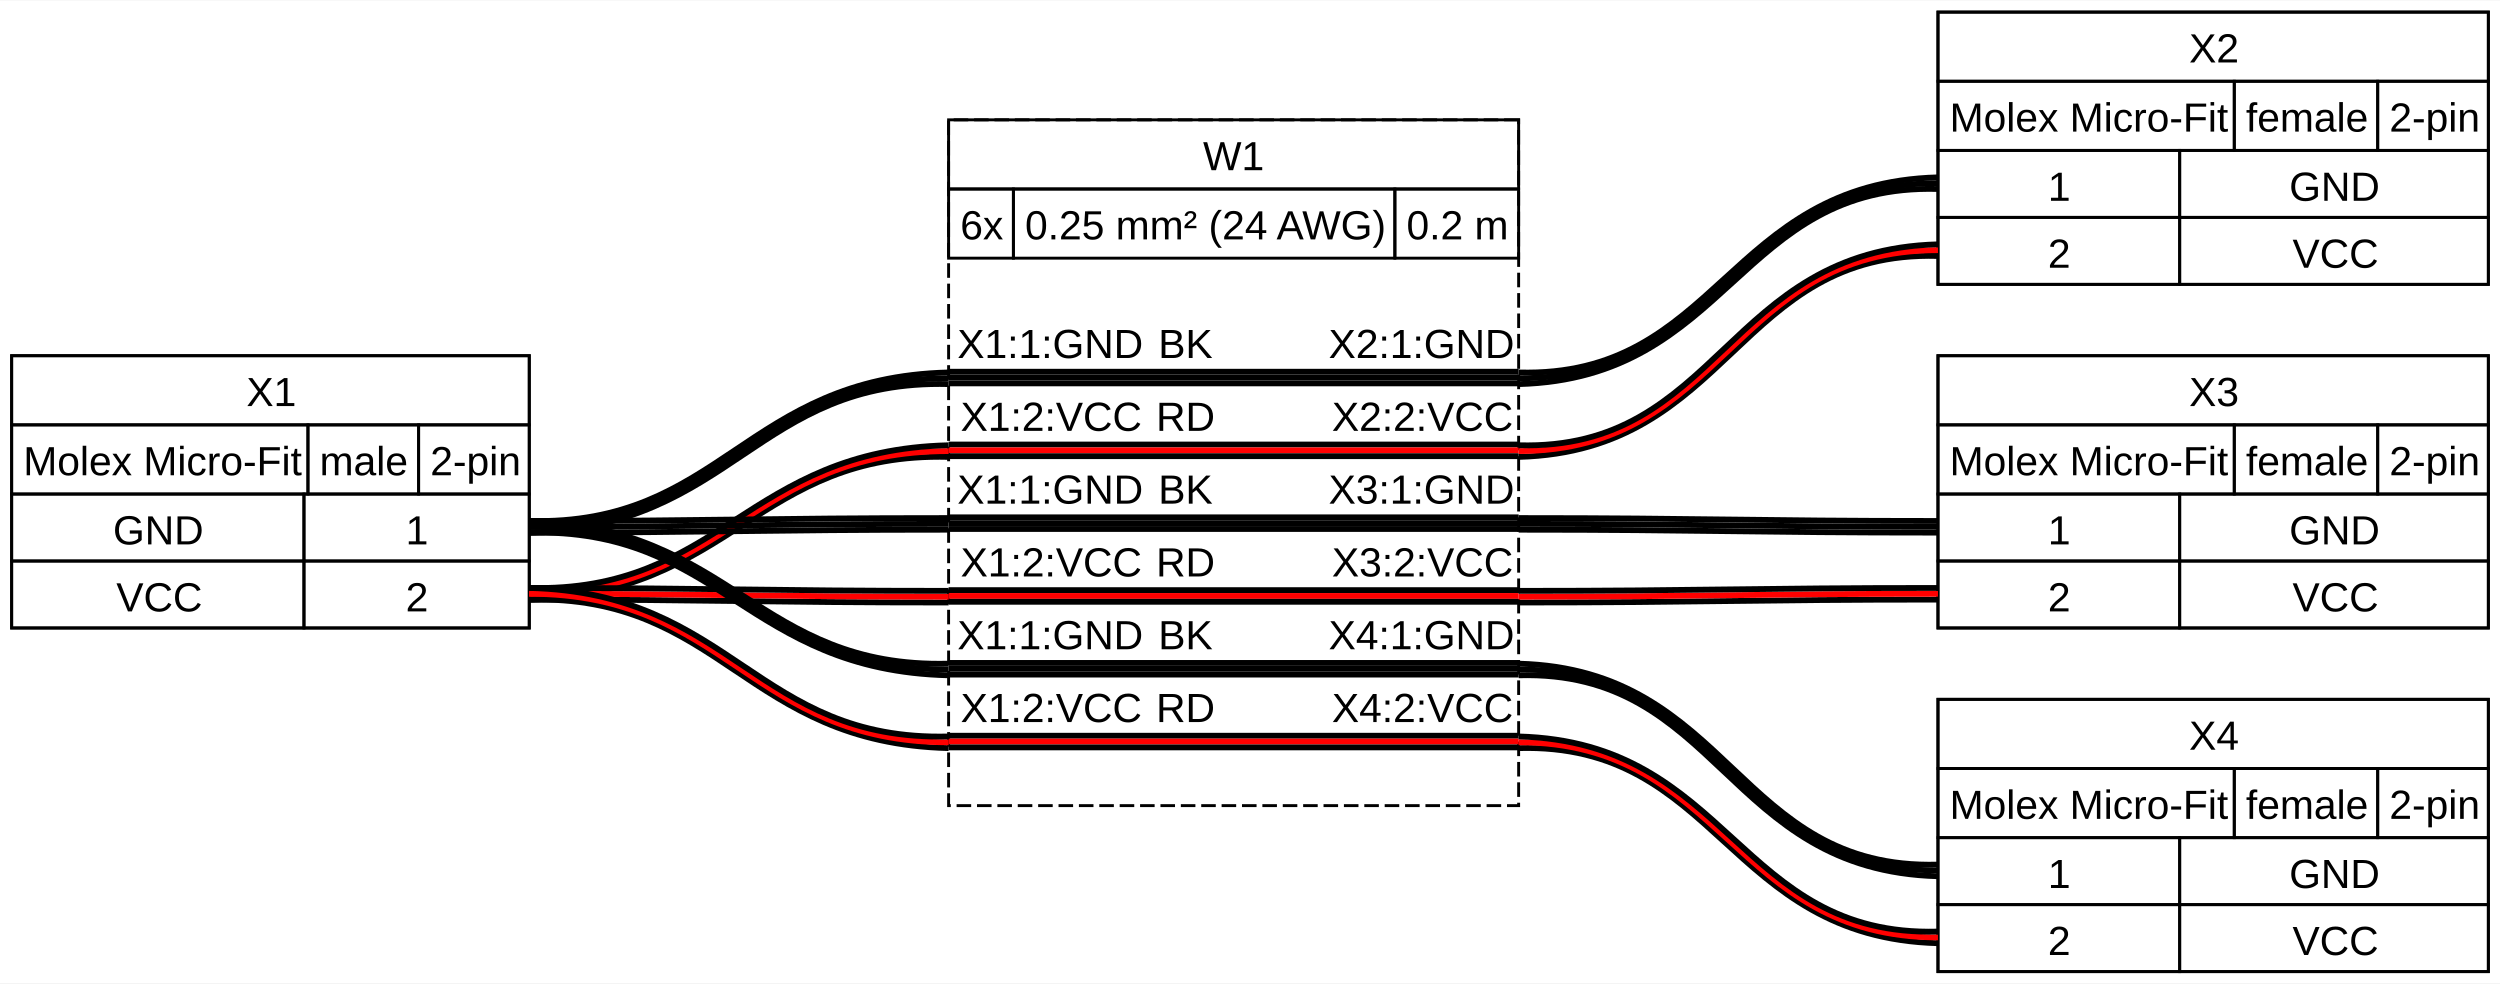
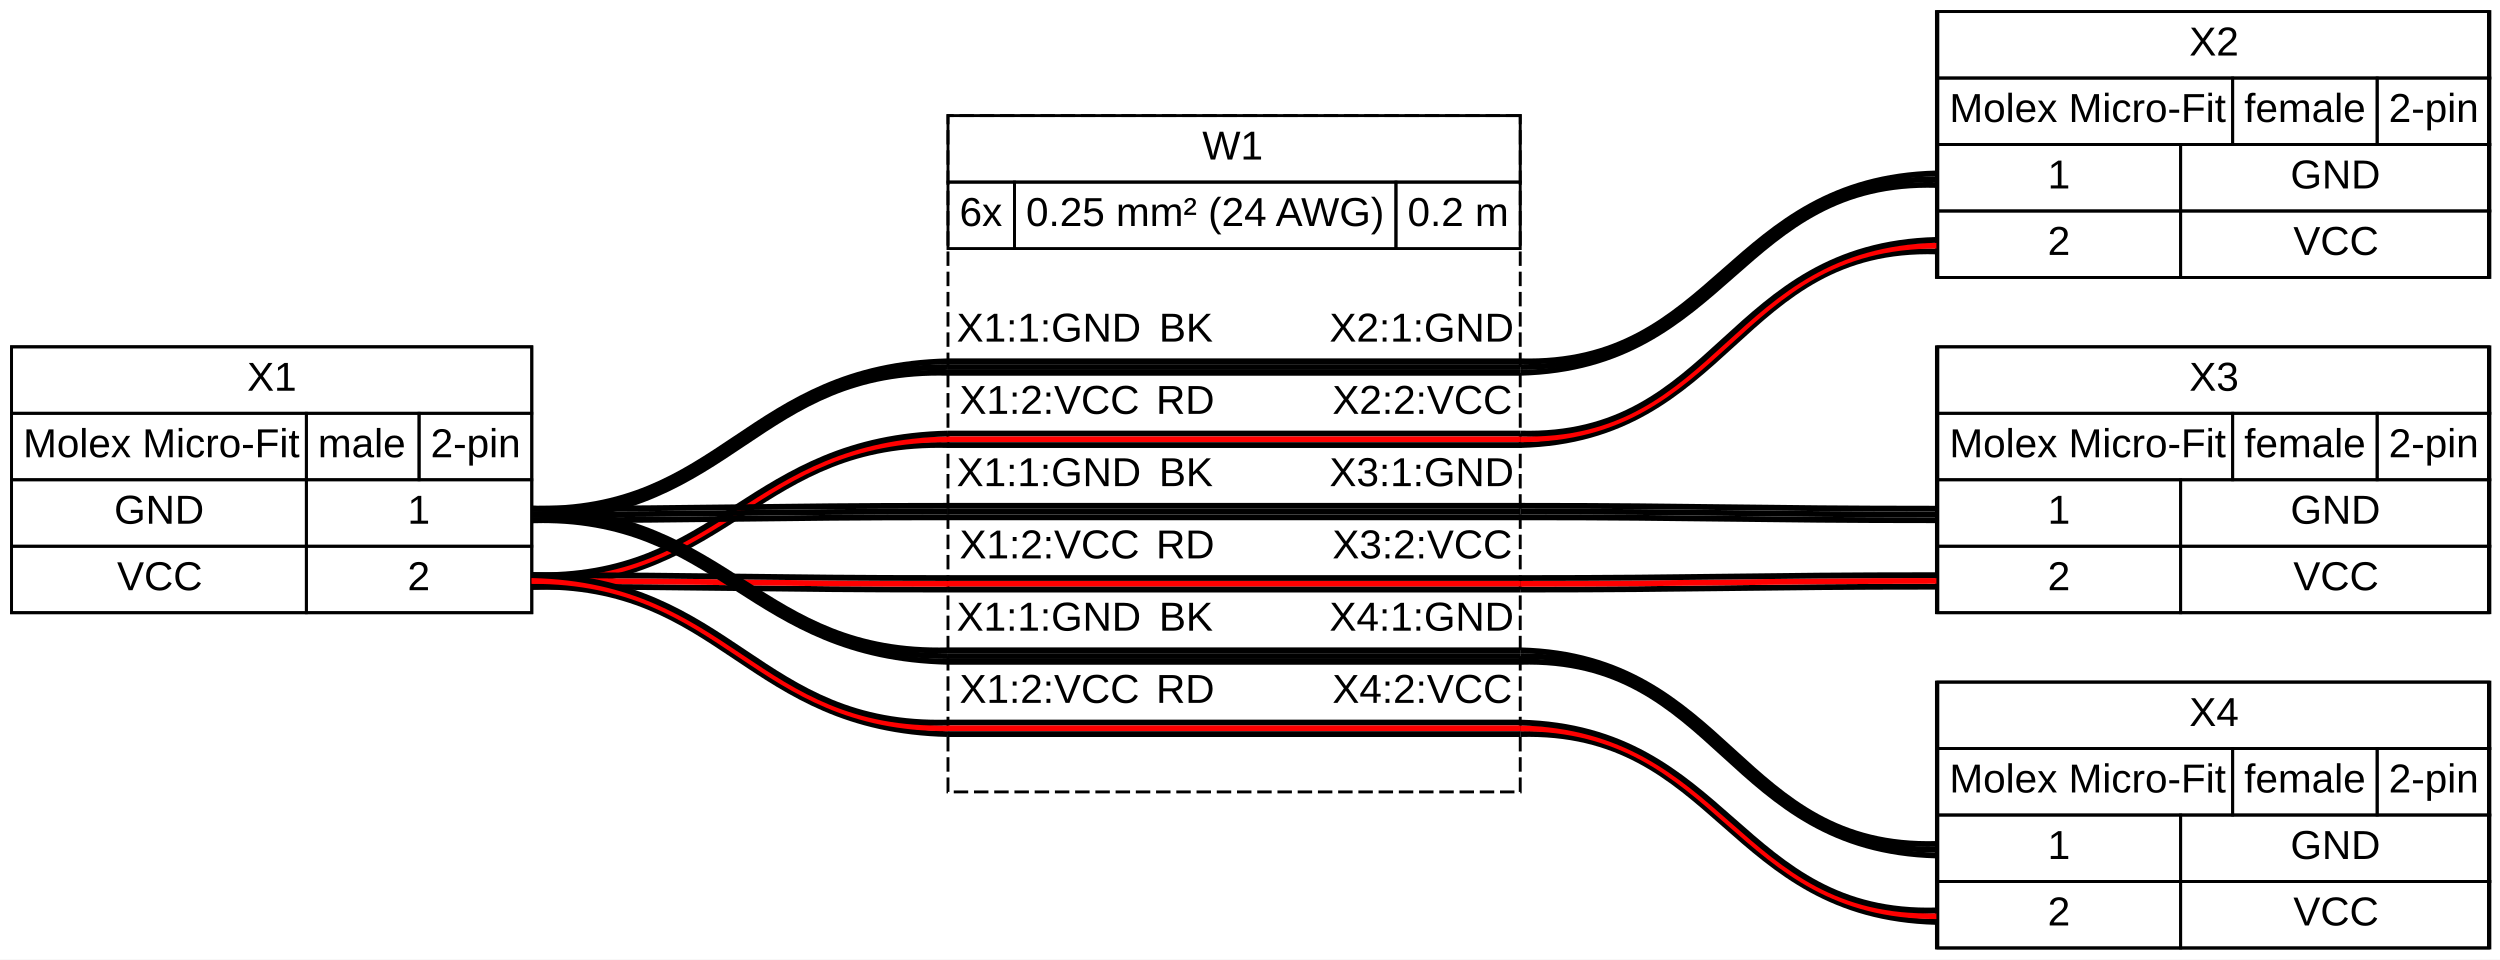
- <svg xmlns="http://www.w3.org/2000/svg" width="859pt" height="338pt" viewBox="0.00 0.00 858.50 337.50">
-   <g id="graph0" class="graph" transform="scale(1 1) rotate(0) translate(4 333.5)">
-     <polygon fill="#ffffff" stroke="none" points="-4,4 -4,-333.5 854.5,-333.5 854.5,4 -4,4" />
+ <svg xmlns="http://www.w3.org/2000/svg" width="865pt" height="332pt" viewBox="0.00 0.00 865.00 332.00">
+   <g id="graph0" class="graph" transform="scale(1 1) rotate(0) translate(4 328)">
+     <polygon fill="#ffffff" stroke="transparent" points="-4,4 -4,-328 861,-328 861,4 -4,4" />
    <g id="node1" class="node">
-       <polygon fill="#ffffff" stroke="black" points="177.75,-211.5 0,-211.5 0,-118 177.75,-118 177.75,-211.5" />
-       <polygon fill="none" stroke="black" points="0,-187.75 0,-211.5 177.75,-211.5 177.75,-187.75 0,-187.75" />
-       <text text-anchor="start" x="80.62" y="-194.2" font-family="arial" font-size="14.00">X1</text>
-       <polygon fill="none" stroke="black" points="0,-164 0,-187.75 101.75,-187.75 101.75,-164 0,-164" />
-       <text text-anchor="start" x="4" y="-170.45" font-family="arial" font-size="14.00">Molex Micro-Fit</text>
-       <polygon fill="none" stroke="black" points="101.75,-164 101.75,-187.75 139.75,-187.75 139.75,-164 101.75,-164" />
-       <text text-anchor="start" x="105.75" y="-170.45" font-family="arial" font-size="14.00">male</text>
-       <polygon fill="none" stroke="black" points="139.75,-164 139.75,-187.75 177.75,-187.75 177.75,-164 139.75,-164" />
-       <text text-anchor="start" x="143.75" y="-170.45" font-family="arial" font-size="14.00">2-pin</text>
-       <polygon fill="none" stroke="black" points="0,-141 0,-164 100.38,-164 100.38,-141 0,-141" />
-       <text text-anchor="start" x="34.81" y="-146.7" font-family="arial" font-size="14.00">GND</text>
-       <polygon fill="none" stroke="black" points="100.38,-141 100.38,-164 177.75,-164 177.75,-141 100.38,-141" />
-       <text text-anchor="start" x="135.31" y="-146.7" font-family="arial" font-size="14.00">1</text>
-       <polygon fill="none" stroke="black" points="0,-118 0,-141 100.38,-141 100.38,-118 0,-118" />
-       <text text-anchor="start" x="35.94" y="-123.7" font-family="arial" font-size="14.00">VCC</text>
-       <polygon fill="none" stroke="black" points="100.38,-118 100.38,-141 177.75,-141 177.75,-118 100.38,-118" />
-       <text text-anchor="start" x="135.31" y="-123.7" font-family="arial" font-size="14.00">2</text>
+       <polygon fill="#ffffff" stroke="black" points="180,-208 0,-208 0,-116 180,-116 180,-208" />
+       <polygon fill="none" stroke="black" points="0,-185 0,-208 180,-208 180,-185 0,-185" />
+       <text text-anchor="start" x="81.5" y="-192.8" font-family="arial" font-size="14.00">X1</text>
+       <polygon fill="none" stroke="black" points="0,-162 0,-185 102,-185 102,-162 0,-162" />
+       <text text-anchor="start" x="4" y="-169.8" font-family="arial" font-size="14.00">Molex Micro-Fit</text>
+       <polygon fill="none" stroke="black" points="102,-162 102,-185 141,-185 141,-162 102,-162" />
+       <text text-anchor="start" x="106" y="-169.8" font-family="arial" font-size="14.00">male</text>
+       <polygon fill="none" stroke="black" points="141,-162 141,-185 180,-185 180,-162 141,-162" />
+       <text text-anchor="start" x="145" y="-169.8" font-family="arial" font-size="14.00">2-pin</text>
+       <polygon fill="none" stroke="black" points="0,-139 0,-162 102,-162 102,-139 0,-139" />
+       <text text-anchor="start" x="35.5" y="-146.8" font-family="arial" font-size="14.00">GND</text>
+       <polygon fill="none" stroke="black" points="102,-139 102,-162 180,-162 180,-139 102,-139" />
+       <text text-anchor="start" x="137" y="-146.8" font-family="arial" font-size="14.00">1</text>
+       <polygon fill="none" stroke="black" points="0,-116 0,-139 102,-139 102,-116 0,-116" />
+       <text text-anchor="start" x="36.5" y="-123.8" font-family="arial" font-size="14.00">VCC</text>
+       <polygon fill="none" stroke="black" points="102,-116 102,-139 180,-139 180,-116 102,-116" />
+       <text text-anchor="start" x="137" y="-123.8" font-family="arial" font-size="14.00">2</text>
    </g>
    <g id="node5" class="node">
-       <polygon fill="#ffffff" stroke="black" stroke-dasharray="5,2" points="517.5,-292.5 321.75,-292.5 321.75,-57 517.5,-57 517.5,-292.5" />
-       <polygon fill="none" stroke="black" points="321.75,-268.75 321.75,-292.5 517.5,-292.5 517.5,-268.75 321.75,-268.75" />
-       <text text-anchor="start" x="409.12" y="-275.2" font-family="arial" font-size="14.00">W1</text>
-       <polygon fill="none" stroke="black" points="321.75,-245 321.75,-268.75 344,-268.75 344,-245 321.75,-245" />
-       <text text-anchor="start" x="325.75" y="-251.45" font-family="arial" font-size="14.00">6x</text>
-       <polygon fill="none" stroke="black" points="344,-245 344,-268.75 475,-268.75 475,-245 344,-245" />
-       <text text-anchor="start" x="348" y="-251.45" font-family="arial" font-size="14.00">0.25 mm² (24 AWG)</text>
-       <polygon fill="none" stroke="black" points="475,-245 475,-268.75 517.5,-268.75 517.5,-245 475,-245" />
-       <text text-anchor="start" x="479" y="-251.45" font-family="arial" font-size="14.00">0.2 m</text>
-       <text text-anchor="start" x="354" y="-229.7" font-family="arial" font-size="14.00"> </text>
-       <text text-anchor="start" x="324.75" y="-210.7" font-family="arial" font-size="14.00">X1:1:GND</text>
-       <text text-anchor="start" x="393.75" y="-210.7" font-family="arial" font-size="14.00">     BK    </text>
-       <text text-anchor="start" x="452.25" y="-210.7" font-family="arial" font-size="14.00">X2:1:GND</text>
-       <polygon fill="#000000" stroke="none" points="321.75,-205 321.75,-207 517.5,-207 517.5,-205 321.75,-205" />
-       <polygon fill="#000000" stroke="none" points="321.75,-203 321.75,-205 517.5,-205 517.5,-203 321.75,-203" />
-       <polygon fill="#000000" stroke="none" points="321.75,-201 321.75,-203 517.5,-203 517.5,-201 321.75,-201" />
-       <text text-anchor="start" x="325.88" y="-185.7" font-family="arial" font-size="14.00">X1:2:VCC</text>
-       <text text-anchor="start" x="393" y="-185.7" font-family="arial" font-size="14.00">     RD    </text>
-       <text text-anchor="start" x="453.38" y="-185.7" font-family="arial" font-size="14.00">X2:2:VCC</text>
-       <polygon fill="#000000" stroke="none" points="321.75,-180 321.75,-182 517.5,-182 517.5,-180 321.75,-180" />
-       <polygon fill="#ff0000" stroke="none" points="321.75,-178 321.75,-180 517.5,-180 517.5,-178 321.75,-178" />
-       <polygon fill="#000000" stroke="none" points="321.75,-176 321.75,-178 517.5,-178 517.5,-176 321.75,-176" />
-       <text text-anchor="start" x="324.75" y="-160.7" font-family="arial" font-size="14.00">X1:1:GND</text>
-       <text text-anchor="start" x="393.75" y="-160.7" font-family="arial" font-size="14.00">     BK    </text>
-       <text text-anchor="start" x="452.25" y="-160.7" font-family="arial" font-size="14.00">X3:1:GND</text>
-       <polygon fill="#000000" stroke="none" points="321.75,-155 321.75,-157 517.5,-157 517.5,-155 321.75,-155" />
-       <polygon fill="#000000" stroke="none" points="321.75,-153 321.75,-155 517.5,-155 517.5,-153 321.75,-153" />
-       <polygon fill="#000000" stroke="none" points="321.75,-151 321.75,-153 517.5,-153 517.5,-151 321.75,-151" />
-       <text text-anchor="start" x="325.88" y="-135.7" font-family="arial" font-size="14.00">X1:2:VCC</text>
-       <text text-anchor="start" x="393" y="-135.7" font-family="arial" font-size="14.00">     RD    </text>
-       <text text-anchor="start" x="453.38" y="-135.7" font-family="arial" font-size="14.00">X3:2:VCC</text>
-       <polygon fill="#000000" stroke="none" points="321.75,-130 321.75,-132 517.5,-132 517.5,-130 321.75,-130" />
-       <polygon fill="#ff0000" stroke="none" points="321.75,-128 321.75,-130 517.5,-130 517.5,-128 321.75,-128" />
-       <polygon fill="#000000" stroke="none" points="321.75,-126 321.75,-128 517.5,-128 517.5,-126 321.75,-126" />
-       <text text-anchor="start" x="324.75" y="-110.7" font-family="arial" font-size="14.00">X1:1:GND</text>
-       <text text-anchor="start" x="393.75" y="-110.7" font-family="arial" font-size="14.00">     BK    </text>
-       <text text-anchor="start" x="452.25" y="-110.7" font-family="arial" font-size="14.00">X4:1:GND</text>
-       <polygon fill="#000000" stroke="none" points="321.75,-105 321.75,-107 517.5,-107 517.5,-105 321.75,-105" />
-       <polygon fill="#000000" stroke="none" points="321.75,-103 321.75,-105 517.5,-105 517.5,-103 321.75,-103" />
-       <polygon fill="#000000" stroke="none" points="321.75,-101 321.75,-103 517.5,-103 517.5,-101 321.75,-101" />
-       <text text-anchor="start" x="325.88" y="-85.7" font-family="arial" font-size="14.00">X1:2:VCC</text>
-       <text text-anchor="start" x="393" y="-85.7" font-family="arial" font-size="14.00">     RD    </text>
-       <text text-anchor="start" x="453.38" y="-85.7" font-family="arial" font-size="14.00">X4:2:VCC</text>
-       <polygon fill="#000000" stroke="none" points="321.75,-80 321.75,-82 517.5,-82 517.5,-80 321.75,-80" />
-       <polygon fill="#ff0000" stroke="none" points="321.75,-78 321.75,-80 517.5,-80 517.5,-78 321.75,-78" />
-       <polygon fill="#000000" stroke="none" points="321.75,-76 321.75,-78 517.5,-78 517.5,-76 321.75,-76" />
-       <text text-anchor="start" x="354" y="-60.7" font-family="arial" font-size="14.00"> </text>
+       <polygon fill="#ffffff" stroke="black" stroke-dasharray="5,2" points="522,-288 324,-288 324,-54 522,-54 522,-288" />
+       <polygon fill="none" stroke="black" points="324,-265 324,-288 522,-288 522,-265 324,-265" />
+       <text text-anchor="start" x="412" y="-272.8" font-family="arial" font-size="14.00">W1</text>
+       <polygon fill="none" stroke="black" points="324,-242 324,-265 347,-265 347,-242 324,-242" />
+       <text text-anchor="start" x="328" y="-249.8" font-family="arial" font-size="14.00">6x</text>
+       <polygon fill="none" stroke="black" points="347,-242 347,-265 479,-265 479,-242 347,-242" />
+       <text text-anchor="start" x="351" y="-249.8" font-family="arial" font-size="14.00">0.25 mm² (24 AWG)</text>
+       <polygon fill="none" stroke="black" points="479,-242 479,-265 522,-265 522,-242 479,-242" />
+       <text text-anchor="start" x="483" y="-249.8" font-family="arial" font-size="14.00">0.2 m</text>
+       <text text-anchor="start" x="356.5" y="-228.8" font-family="arial" font-size="14.00"> </text>
+       <text text-anchor="start" x="327" y="-209.8" font-family="arial" font-size="14.00">X1:1:GND</text>
+       <text text-anchor="start" x="397" y="-209.8" font-family="arial" font-size="14.00">     BK    </text>
+       <text text-anchor="start" x="456" y="-209.8" font-family="arial" font-size="14.00">X2:1:GND</text>
+       <polygon fill="#000000" stroke="transparent" points="324,-202 324,-204 522,-204 522,-202 324,-202" />
+       <polygon fill="#000000" stroke="transparent" points="324,-200 324,-202 522,-202 522,-200 324,-200" />
+       <polygon fill="#000000" stroke="transparent" points="324,-198 324,-200 522,-200 522,-198 324,-198" />
+       <text text-anchor="start" x="328" y="-184.8" font-family="arial" font-size="14.00">X1:2:VCC</text>
+       <text text-anchor="start" x="396" y="-184.8" font-family="arial" font-size="14.00">     RD    </text>
+       <text text-anchor="start" x="457" y="-184.8" font-family="arial" font-size="14.00">X2:2:VCC</text>
+       <polygon fill="#000000" stroke="transparent" points="324,-177 324,-179 522,-179 522,-177 324,-177" />
+       <polygon fill="#ff0000" stroke="transparent" points="324,-175 324,-177 522,-177 522,-175 324,-175" />
+       <polygon fill="#000000" stroke="transparent" points="324,-173 324,-175 522,-175 522,-173 324,-173" />
+       <text text-anchor="start" x="327" y="-159.8" font-family="arial" font-size="14.00">X1:1:GND</text>
+       <text text-anchor="start" x="397" y="-159.8" font-family="arial" font-size="14.00">     BK    </text>
+       <text text-anchor="start" x="456" y="-159.8" font-family="arial" font-size="14.00">X3:1:GND</text>
+       <polygon fill="#000000" stroke="transparent" points="324,-152 324,-154 522,-154 522,-152 324,-152" />
+       <polygon fill="#000000" stroke="transparent" points="324,-150 324,-152 522,-152 522,-150 324,-150" />
+       <polygon fill="#000000" stroke="transparent" points="324,-148 324,-150 522,-150 522,-148 324,-148" />
+       <text text-anchor="start" x="328" y="-134.8" font-family="arial" font-size="14.00">X1:2:VCC</text>
+       <text text-anchor="start" x="396" y="-134.8" font-family="arial" font-size="14.00">     RD    </text>
+       <text text-anchor="start" x="457" y="-134.8" font-family="arial" font-size="14.00">X3:2:VCC</text>
+       <polygon fill="#000000" stroke="transparent" points="324,-127 324,-129 522,-129 522,-127 324,-127" />
+       <polygon fill="#ff0000" stroke="transparent" points="324,-125 324,-127 522,-127 522,-125 324,-125" />
+       <polygon fill="#000000" stroke="transparent" points="324,-123 324,-125 522,-125 522,-123 324,-123" />
+       <text text-anchor="start" x="327" y="-109.8" font-family="arial" font-size="14.00">X1:1:GND</text>
+       <text text-anchor="start" x="397" y="-109.8" font-family="arial" font-size="14.00">     BK    </text>
+       <text text-anchor="start" x="456" y="-109.8" font-family="arial" font-size="14.00">X4:1:GND</text>
+       <polygon fill="#000000" stroke="transparent" points="324,-102 324,-104 522,-104 522,-102 324,-102" />
+       <polygon fill="#000000" stroke="transparent" points="324,-100 324,-102 522,-102 522,-100 324,-100" />
+       <polygon fill="#000000" stroke="transparent" points="324,-98 324,-100 522,-100 522,-98 324,-98" />
+       <text text-anchor="start" x="328" y="-84.8" font-family="arial" font-size="14.00">X1:2:VCC</text>
+       <text text-anchor="start" x="396" y="-84.8" font-family="arial" font-size="14.00">     RD    </text>
+       <text text-anchor="start" x="457" y="-84.8" font-family="arial" font-size="14.00">X4:2:VCC</text>
+       <polygon fill="#000000" stroke="transparent" points="324,-77 324,-79 522,-79 522,-77 324,-77" />
+       <polygon fill="#ff0000" stroke="transparent" points="324,-75 324,-77 522,-77 522,-75 324,-75" />
+       <polygon fill="#000000" stroke="transparent" points="324,-73 324,-75 522,-75 522,-73 324,-73" />
+       <text text-anchor="start" x="356.5" y="-59.8" font-family="arial" font-size="14.00"> </text>
    </g>
    <g id="edge1" class="edge">
-       <path fill="none" stroke="#000000" stroke-width="2" d="M177.75,-150.75C247.62,-152.43 255.83,-203.43 321.75,-201.75" />
-       <path fill="none" stroke="#000000" stroke-width="2" d="M177.75,-152.75C245.65,-152.75 253.85,-203.75 321.75,-203.75" />
-       <path fill="none" stroke="#000000" stroke-width="2" d="M177.75,-154.75C243.67,-153.07 251.88,-204.07 321.75,-205.75" />
+       <path fill="none" stroke="#000000" stroke-width="2" d="M180,-148C249.87,-149.68 258.08,-200.68 324,-199" />
+       <path fill="none" stroke="#000000" stroke-width="2" d="M180,-150C247.9,-150 256.1,-201 324,-201" />
+       <path fill="none" stroke="#000000" stroke-width="2" d="M180,-152C245.92,-150.32 254.13,-201.32 324,-203" />
    </g>
    <g id="edge3" class="edge">
-       <path fill="none" stroke="#000000" stroke-width="2" d="M177.75,-127.75C247.32,-129.4 256.11,-178.4 321.75,-176.75" />
-       <path fill="none" stroke="#ff0000" stroke-width="2" d="M177.75,-129.75C245.35,-129.75 254.15,-178.75 321.75,-178.75" />
-       <path fill="none" stroke="#000000" stroke-width="2" d="M177.75,-131.75C243.39,-130.1 252.18,-179.1 321.75,-180.75" />
+       <path fill="none" stroke="#000000" stroke-width="2" d="M180,-125C249.57,-126.65 258.36,-175.65 324,-174" />
+       <path fill="none" stroke="#ff0000" stroke-width="2" d="M180,-127C247.6,-127 256.4,-176 324,-176" />
+       <path fill="none" stroke="#000000" stroke-width="2" d="M180,-129C245.64,-127.35 254.43,-176.35 324,-178" />
    </g>
    <g id="edge5" class="edge">
-       <path fill="none" stroke="#000000" stroke-width="2" d="M177.75,-150.75C241.88,-150.75 257.87,-151.75 321.75,-151.75" />
-       <path fill="none" stroke="#000000" stroke-width="2" d="M177.75,-152.75C241.75,-152.75 257.75,-153.75 321.75,-153.75" />
-       <path fill="none" stroke="#000000" stroke-width="2" d="M177.75,-154.75C241.63,-154.75 257.62,-155.75 321.75,-155.75" />
+       <path fill="none" stroke="#000000" stroke-width="2" d="M180,-148C244.13,-148 260.12,-149 324,-149" />
+       <path fill="none" stroke="#000000" stroke-width="2" d="M180,-150C244,-150 260,-151 324,-151" />
+       <path fill="none" stroke="#000000" stroke-width="2" d="M180,-152C243.88,-152 259.87,-153 324,-153" />
    </g>
    <g id="edge7" class="edge">
-       <path fill="none" stroke="#000000" stroke-width="2" d="M177.75,-127.75C241.63,-127.75 257.62,-126.75 321.75,-126.75" />
-       <path fill="none" stroke="#ff0000" stroke-width="2" d="M177.75,-129.75C241.75,-129.75 257.75,-128.75 321.75,-128.75" />
-       <path fill="none" stroke="#000000" stroke-width="2" d="M177.75,-131.75C241.88,-131.75 257.87,-130.75 321.75,-130.75" />
+       <path fill="none" stroke="#000000" stroke-width="2" d="M180,-125C243.88,-125 259.87,-124 324,-124" />
+       <path fill="none" stroke="#ff0000" stroke-width="2" d="M180,-127C244,-127 260,-126 324,-126" />
+       <path fill="none" stroke="#000000" stroke-width="2" d="M180,-129C244.13,-129 260.12,-128 324,-128" />
    </g>
    <g id="edge9" class="edge">
-       <path fill="none" stroke="#000000" stroke-width="2" d="M177.75,-150.75C243.39,-152.4 252.18,-103.4 321.75,-101.75" />
-       <path fill="none" stroke="#000000" stroke-width="2" d="M177.75,-152.75C245.35,-152.75 254.15,-103.75 321.75,-103.75" />
-       <path fill="none" stroke="#000000" stroke-width="2" d="M177.75,-154.75C247.32,-153.1 256.11,-104.1 321.75,-105.75" />
+       <path fill="none" stroke="#000000" stroke-width="2" d="M180,-148C245.64,-149.65 254.43,-100.65 324,-99" />
+       <path fill="none" stroke="#000000" stroke-width="2" d="M180,-150C247.6,-150 256.4,-101 324,-101" />
+       <path fill="none" stroke="#000000" stroke-width="2" d="M180,-152C249.57,-150.35 258.36,-101.35 324,-103" />
    </g>
    <g id="edge11" class="edge">
-       <path fill="none" stroke="#000000" stroke-width="2" d="M177.75,-127.75C243.67,-129.43 251.88,-78.43 321.75,-76.75" />
-       <path fill="none" stroke="#ff0000" stroke-width="2" d="M177.75,-129.75C245.65,-129.75 253.85,-78.75 321.75,-78.75" />
-       <path fill="none" stroke="#000000" stroke-width="2" d="M177.75,-131.75C247.62,-130.07 255.83,-79.07 321.75,-80.75" />
+       <path fill="none" stroke="#000000" stroke-width="2" d="M180,-125C245.92,-126.68 254.13,-75.68 324,-74" />
+       <path fill="none" stroke="#ff0000" stroke-width="2" d="M180,-127C247.9,-127 256.1,-76 324,-76" />
+       <path fill="none" stroke="#000000" stroke-width="2" d="M180,-129C249.87,-127.32 258.08,-76.32 324,-78" />
    </g>
    <g id="node2" class="node">
-       <polygon fill="#ffffff" stroke="black" points="850.5,-329.5 661.5,-329.5 661.5,-236 850.5,-236 850.5,-329.5" />
-       <polygon fill="none" stroke="black" points="661.5,-305.75 661.5,-329.5 850.5,-329.5 850.5,-305.75 661.5,-305.75" />
-       <text text-anchor="start" x="747.75" y="-312.2" font-family="arial" font-size="14.00">X2</text>
-       <polygon fill="none" stroke="black" points="661.5,-282 661.5,-305.75 763.25,-305.75 763.25,-282 661.5,-282" />
-       <text text-anchor="start" x="665.5" y="-288.45" font-family="arial" font-size="14.00">Molex Micro-Fit</text>
-       <polygon fill="none" stroke="black" points="763.25,-282 763.25,-305.75 812.5,-305.75 812.5,-282 763.25,-282" />
-       <text text-anchor="start" x="767.25" y="-288.45" font-family="arial" font-size="14.00">female</text>
-       <polygon fill="none" stroke="black" points="812.5,-282 812.5,-305.75 850.5,-305.75 850.5,-282 812.5,-282" />
-       <text text-anchor="start" x="816.5" y="-288.45" font-family="arial" font-size="14.00">2-pin</text>
-       <polygon fill="none" stroke="black" points="661.5,-259 661.5,-282 744.5,-282 744.5,-259 661.5,-259" />
-       <text text-anchor="start" x="699.25" y="-264.7" font-family="arial" font-size="14.00">1</text>
-       <polygon fill="none" stroke="black" points="744.5,-259 744.5,-282 850.5,-282 850.5,-259 744.5,-259" />
-       <text text-anchor="start" x="782.12" y="-264.7" font-family="arial" font-size="14.00">GND</text>
-       <polygon fill="none" stroke="black" points="661.5,-236 661.5,-259 744.5,-259 744.5,-236 661.5,-236" />
-       <text text-anchor="start" x="699.25" y="-241.7" font-family="arial" font-size="14.00">2</text>
-       <polygon fill="none" stroke="black" points="744.5,-236 744.5,-259 850.5,-259 850.5,-236 744.5,-236" />
-       <text text-anchor="start" x="783.25" y="-241.7" font-family="arial" font-size="14.00">VCC</text>
+       <polygon fill="#ffffff" stroke="black" points="857,-324 666,-324 666,-232 857,-232 857,-324" />
+       <polygon fill="none" stroke="black" points="666.5,-301 666.5,-324 857.5,-324 857.5,-301 666.5,-301" />
+       <text text-anchor="start" x="753.5" y="-308.8" font-family="arial" font-size="14.00">X2</text>
+       <polygon fill="none" stroke="black" points="666.5,-278 666.5,-301 768.5,-301 768.5,-278 666.5,-278" />
+       <text text-anchor="start" x="670.5" y="-285.8" font-family="arial" font-size="14.00">Molex Micro-Fit</text>
+       <polygon fill="none" stroke="black" points="768.5,-278 768.5,-301 818.5,-301 818.5,-278 768.5,-278" />
+       <text text-anchor="start" x="772.5" y="-285.8" font-family="arial" font-size="14.00">female</text>
+       <polygon fill="none" stroke="black" points="818.5,-278 818.5,-301 857.5,-301 857.5,-278 818.5,-278" />
+       <text text-anchor="start" x="822.5" y="-285.8" font-family="arial" font-size="14.00">2-pin</text>
+       <polygon fill="none" stroke="black" points="666.5,-255 666.5,-278 750.5,-278 750.5,-255 666.5,-255" />
+       <text text-anchor="start" x="704.5" y="-262.8" font-family="arial" font-size="14.00">1</text>
+       <polygon fill="none" stroke="black" points="750.5,-255 750.5,-278 857.5,-278 857.5,-255 750.5,-255" />
+       <text text-anchor="start" x="788.5" y="-262.8" font-family="arial" font-size="14.00">GND</text>
+       <polygon fill="none" stroke="black" points="666.5,-232 666.5,-255 750.5,-255 750.5,-232 666.5,-232" />
+       <text text-anchor="start" x="704.5" y="-239.8" font-family="arial" font-size="14.00">2</text>
+       <polygon fill="none" stroke="black" points="750.5,-232 750.5,-255 857.5,-255 857.5,-232 750.5,-232" />
+       <text text-anchor="start" x="789.5" y="-239.8" font-family="arial" font-size="14.00">VCC</text>
    </g>
    <g id="node3" class="node">
-       <polygon fill="#ffffff" stroke="black" points="850.5,-211.5 661.5,-211.5 661.5,-118 850.5,-118 850.5,-211.5" />
-       <polygon fill="none" stroke="black" points="661.5,-187.75 661.5,-211.5 850.5,-211.5 850.5,-187.75 661.5,-187.75" />
-       <text text-anchor="start" x="747.75" y="-194.2" font-family="arial" font-size="14.00">X3</text>
-       <polygon fill="none" stroke="black" points="661.5,-164 661.5,-187.75 763.25,-187.75 763.25,-164 661.5,-164" />
-       <text text-anchor="start" x="665.5" y="-170.45" font-family="arial" font-size="14.00">Molex Micro-Fit</text>
-       <polygon fill="none" stroke="black" points="763.25,-164 763.25,-187.75 812.5,-187.75 812.5,-164 763.25,-164" />
-       <text text-anchor="start" x="767.25" y="-170.45" font-family="arial" font-size="14.00">female</text>
-       <polygon fill="none" stroke="black" points="812.5,-164 812.5,-187.75 850.5,-187.75 850.5,-164 812.5,-164" />
-       <text text-anchor="start" x="816.5" y="-170.45" font-family="arial" font-size="14.00">2-pin</text>
-       <polygon fill="none" stroke="black" points="661.5,-141 661.5,-164 744.5,-164 744.5,-141 661.5,-141" />
-       <text text-anchor="start" x="699.25" y="-146.7" font-family="arial" font-size="14.00">1</text>
-       <polygon fill="none" stroke="black" points="744.5,-141 744.5,-164 850.5,-164 850.5,-141 744.5,-141" />
-       <text text-anchor="start" x="782.12" y="-146.7" font-family="arial" font-size="14.00">GND</text>
-       <polygon fill="none" stroke="black" points="661.5,-118 661.5,-141 744.5,-141 744.5,-118 661.5,-118" />
-       <text text-anchor="start" x="699.25" y="-123.7" font-family="arial" font-size="14.00">2</text>
-       <polygon fill="none" stroke="black" points="744.5,-118 744.5,-141 850.5,-141 850.5,-118 744.5,-118" />
-       <text text-anchor="start" x="783.25" y="-123.7" font-family="arial" font-size="14.00">VCC</text>
+       <polygon fill="#ffffff" stroke="black" points="857,-208 666,-208 666,-116 857,-116 857,-208" />
+       <polygon fill="none" stroke="black" points="666.5,-185 666.5,-208 857.5,-208 857.5,-185 666.5,-185" />
+       <text text-anchor="start" x="753.5" y="-192.8" font-family="arial" font-size="14.00">X3</text>
+       <polygon fill="none" stroke="black" points="666.5,-162 666.5,-185 768.5,-185 768.5,-162 666.5,-162" />
+       <text text-anchor="start" x="670.5" y="-169.8" font-family="arial" font-size="14.00">Molex Micro-Fit</text>
+       <polygon fill="none" stroke="black" points="768.5,-162 768.5,-185 818.5,-185 818.5,-162 768.5,-162" />
+       <text text-anchor="start" x="772.5" y="-169.8" font-family="arial" font-size="14.00">female</text>
+       <polygon fill="none" stroke="black" points="818.5,-162 818.5,-185 857.5,-185 857.5,-162 818.5,-162" />
+       <text text-anchor="start" x="822.5" y="-169.8" font-family="arial" font-size="14.00">2-pin</text>
+       <polygon fill="none" stroke="black" points="666.5,-139 666.5,-162 750.5,-162 750.5,-139 666.5,-139" />
+       <text text-anchor="start" x="704.5" y="-146.8" font-family="arial" font-size="14.00">1</text>
+       <polygon fill="none" stroke="black" points="750.5,-139 750.5,-162 857.5,-162 857.5,-139 750.5,-139" />
+       <text text-anchor="start" x="788.5" y="-146.8" font-family="arial" font-size="14.00">GND</text>
+       <polygon fill="none" stroke="black" points="666.5,-116 666.5,-139 750.5,-139 750.5,-116 666.5,-116" />
+       <text text-anchor="start" x="704.5" y="-123.8" font-family="arial" font-size="14.00">2</text>
+       <polygon fill="none" stroke="black" points="750.5,-116 750.5,-139 857.5,-139 857.5,-116 750.5,-116" />
+       <text text-anchor="start" x="789.5" y="-123.8" font-family="arial" font-size="14.00">VCC</text>
    </g>
    <g id="node4" class="node">
-       <polygon fill="#ffffff" stroke="black" points="850.5,-93.5 661.5,-93.5 661.5,0 850.5,0 850.5,-93.5" />
-       <polygon fill="none" stroke="black" points="661.5,-69.75 661.5,-93.5 850.5,-93.5 850.5,-69.75 661.5,-69.75" />
-       <text text-anchor="start" x="747.75" y="-76.2" font-family="arial" font-size="14.00">X4</text>
-       <polygon fill="none" stroke="black" points="661.5,-46 661.5,-69.75 763.25,-69.75 763.25,-46 661.5,-46" />
-       <text text-anchor="start" x="665.5" y="-52.45" font-family="arial" font-size="14.00">Molex Micro-Fit</text>
-       <polygon fill="none" stroke="black" points="763.25,-46 763.25,-69.75 812.5,-69.75 812.5,-46 763.25,-46" />
-       <text text-anchor="start" x="767.25" y="-52.45" font-family="arial" font-size="14.00">female</text>
-       <polygon fill="none" stroke="black" points="812.5,-46 812.5,-69.75 850.5,-69.75 850.5,-46 812.5,-46" />
-       <text text-anchor="start" x="816.5" y="-52.45" font-family="arial" font-size="14.00">2-pin</text>
-       <polygon fill="none" stroke="black" points="661.5,-23 661.5,-46 744.5,-46 744.5,-23 661.5,-23" />
-       <text text-anchor="start" x="699.25" y="-28.7" font-family="arial" font-size="14.00">1</text>
-       <polygon fill="none" stroke="black" points="744.5,-23 744.5,-46 850.5,-46 850.5,-23 744.5,-23" />
-       <text text-anchor="start" x="782.12" y="-28.7" font-family="arial" font-size="14.00">GND</text>
-       <polygon fill="none" stroke="black" points="661.5,0 661.5,-23 744.5,-23 744.5,0 661.5,0" />
-       <text text-anchor="start" x="699.25" y="-5.7" font-family="arial" font-size="14.00">2</text>
-       <polygon fill="none" stroke="black" points="744.5,0 744.5,-23 850.5,-23 850.5,0 744.5,0" />
-       <text text-anchor="start" x="783.25" y="-5.7" font-family="arial" font-size="14.00">VCC</text>
+       <polygon fill="#ffffff" stroke="black" points="857,-92 666,-92 666,0 857,0 857,-92" />
+       <polygon fill="none" stroke="black" points="666.5,-69 666.5,-92 857.5,-92 857.5,-69 666.5,-69" />
+       <text text-anchor="start" x="753.5" y="-76.8" font-family="arial" font-size="14.00">X4</text>
+       <polygon fill="none" stroke="black" points="666.5,-46 666.5,-69 768.5,-69 768.5,-46 666.5,-46" />
+       <text text-anchor="start" x="670.5" y="-53.8" font-family="arial" font-size="14.00">Molex Micro-Fit</text>
+       <polygon fill="none" stroke="black" points="768.5,-46 768.5,-69 818.5,-69 818.5,-46 768.5,-46" />
+       <text text-anchor="start" x="772.5" y="-53.8" font-family="arial" font-size="14.00">female</text>
+       <polygon fill="none" stroke="black" points="818.5,-46 818.5,-69 857.5,-69 857.5,-46 818.5,-46" />
+       <text text-anchor="start" x="822.5" y="-53.8" font-family="arial" font-size="14.00">2-pin</text>
+       <polygon fill="none" stroke="black" points="666.5,-23 666.5,-46 750.5,-46 750.5,-23 666.5,-23" />
+       <text text-anchor="start" x="704.5" y="-30.8" font-family="arial" font-size="14.00">1</text>
+       <polygon fill="none" stroke="black" points="750.5,-23 750.5,-46 857.5,-46 857.5,-23 750.5,-23" />
+       <text text-anchor="start" x="788.5" y="-30.8" font-family="arial" font-size="14.00">GND</text>
+       <polygon fill="none" stroke="black" points="666.5,0 666.5,-23 750.5,-23 750.5,0 666.5,0" />
+       <text text-anchor="start" x="704.5" y="-7.8" font-family="arial" font-size="14.00">2</text>
+       <polygon fill="none" stroke="black" points="750.5,0 750.5,-23 857.5,-23 857.5,0 750.5,0" />
+       <text text-anchor="start" x="789.5" y="-7.8" font-family="arial" font-size="14.00">VCC</text>
    </g>
    <g id="edge2" class="edge">
-       <path fill="none" stroke="#000000" stroke-width="2" d="M517.5,-201.75C590.09,-203.67 592.91,-270.67 661.5,-268.75" />
-       <path fill="none" stroke="#000000" stroke-width="2" d="M517.5,-203.75C588.09,-203.75 590.91,-270.75 661.5,-270.75" />
-       <path fill="none" stroke="#000000" stroke-width="2" d="M517.5,-205.75C586.09,-203.83 588.91,-270.83 661.5,-272.75" />
+       <path fill="none" stroke="#000000" stroke-width="2" d="M522,-199C594.22,-200.89 597.78,-265.89 666,-264" />
+       <path fill="none" stroke="#000000" stroke-width="2" d="M522,-201C592.22,-201 595.78,-266 666,-266" />
+       <path fill="none" stroke="#000000" stroke-width="2" d="M522,-203C590.22,-201.11 593.78,-266.11 666,-268" />
    </g>
    <g id="edge4" class="edge">
-       <path fill="none" stroke="#000000" stroke-width="2" d="M517.5,-176.75C590.47,-178.69 592.53,-247.69 661.5,-245.75" />
-       <path fill="none" stroke="#ff0000" stroke-width="2" d="M517.5,-178.75C588.47,-178.75 590.53,-247.75 661.5,-247.75" />
-       <path fill="none" stroke="#000000" stroke-width="2" d="M517.5,-180.75C586.47,-178.81 588.53,-247.81 661.5,-249.75" />
+       <path fill="none" stroke="#000000" stroke-width="2" d="M522,-174C594.59,-175.92 597.41,-242.92 666,-241" />
+       <path fill="none" stroke="#ff0000" stroke-width="2" d="M522,-176C592.59,-176 595.41,-243 666,-243" />
+       <path fill="none" stroke="#000000" stroke-width="2" d="M522,-178C590.59,-176.08 593.41,-243.08 666,-245" />
    </g>
    <g id="edge6" class="edge">
-       <path fill="none" stroke="#000000" stroke-width="2" d="M517.5,-151.75C581.38,-151.75 597.37,-150.75 661.5,-150.75" />
-       <path fill="none" stroke="#000000" stroke-width="2" d="M517.5,-153.75C581.5,-153.75 597.5,-152.75 661.5,-152.75" />
-       <path fill="none" stroke="#000000" stroke-width="2" d="M517.5,-155.75C581.63,-155.75 597.62,-154.75 661.5,-154.75" />
+       <path fill="none" stroke="#000000" stroke-width="2" d="M522,-149C585.88,-149 601.87,-148 666,-148" />
+       <path fill="none" stroke="#000000" stroke-width="2" d="M522,-151C586,-151 602,-150 666,-150" />
+       <path fill="none" stroke="#000000" stroke-width="2" d="M522,-153C586.13,-153 602.12,-152 666,-152" />
    </g>
    <g id="edge8" class="edge">
-       <path fill="none" stroke="#000000" stroke-width="2" d="M517.5,-126.75C581.63,-126.75 597.62,-127.75 661.5,-127.75" />
-       <path fill="none" stroke="#ff0000" stroke-width="2" d="M517.5,-128.75C581.5,-128.75 597.5,-129.75 661.5,-129.75" />
-       <path fill="none" stroke="#000000" stroke-width="2" d="M517.5,-130.75C581.38,-130.75 597.37,-131.75 661.5,-131.75" />
+       <path fill="none" stroke="#000000" stroke-width="2" d="M522,-124C586.13,-124 602.12,-125 666,-125" />
+       <path fill="none" stroke="#ff0000" stroke-width="2" d="M522,-126C586,-126 602,-127 666,-127" />
+       <path fill="none" stroke="#000000" stroke-width="2" d="M522,-128C585.88,-128 601.87,-129 666,-129" />
    </g>
    <g id="edge10" class="edge">
-       <path fill="none" stroke="#000000" stroke-width="2" d="M517.5,-101.75C586.47,-103.69 588.53,-34.69 661.5,-32.75" />
-       <path fill="none" stroke="#000000" stroke-width="2" d="M517.5,-103.75C588.47,-103.75 590.53,-34.75 661.5,-34.75" />
-       <path fill="none" stroke="#000000" stroke-width="2" d="M517.5,-105.75C590.47,-103.81 592.53,-34.81 661.5,-36.75" />
+       <path fill="none" stroke="#000000" stroke-width="2" d="M522,-99C590.59,-100.92 593.41,-33.92 666,-32" />
+       <path fill="none" stroke="#000000" stroke-width="2" d="M522,-101C592.59,-101 595.41,-34 666,-34" />
+       <path fill="none" stroke="#000000" stroke-width="2" d="M522,-103C594.59,-101.08 597.41,-34.08 666,-36" />
    </g>
    <g id="edge12" class="edge">
-       <path fill="none" stroke="#000000" stroke-width="2" d="M517.5,-76.75C586.09,-78.67 588.91,-11.67 661.5,-9.75" />
-       <path fill="none" stroke="#ff0000" stroke-width="2" d="M517.5,-78.75C588.09,-78.75 590.91,-11.75 661.5,-11.75" />
-       <path fill="none" stroke="#000000" stroke-width="2" d="M517.5,-80.75C590.09,-78.83 592.91,-11.83 661.5,-13.75" />
+       <path fill="none" stroke="#000000" stroke-width="2" d="M522,-74C590.22,-75.89 593.78,-10.89 666,-9" />
+       <path fill="none" stroke="#ff0000" stroke-width="2" d="M522,-76C592.22,-76 595.78,-11 666,-11" />
+       <path fill="none" stroke="#000000" stroke-width="2" d="M522,-78C594.22,-76.11 597.78,-11.11 666,-13" />
    </g>
  </g>
</svg>
